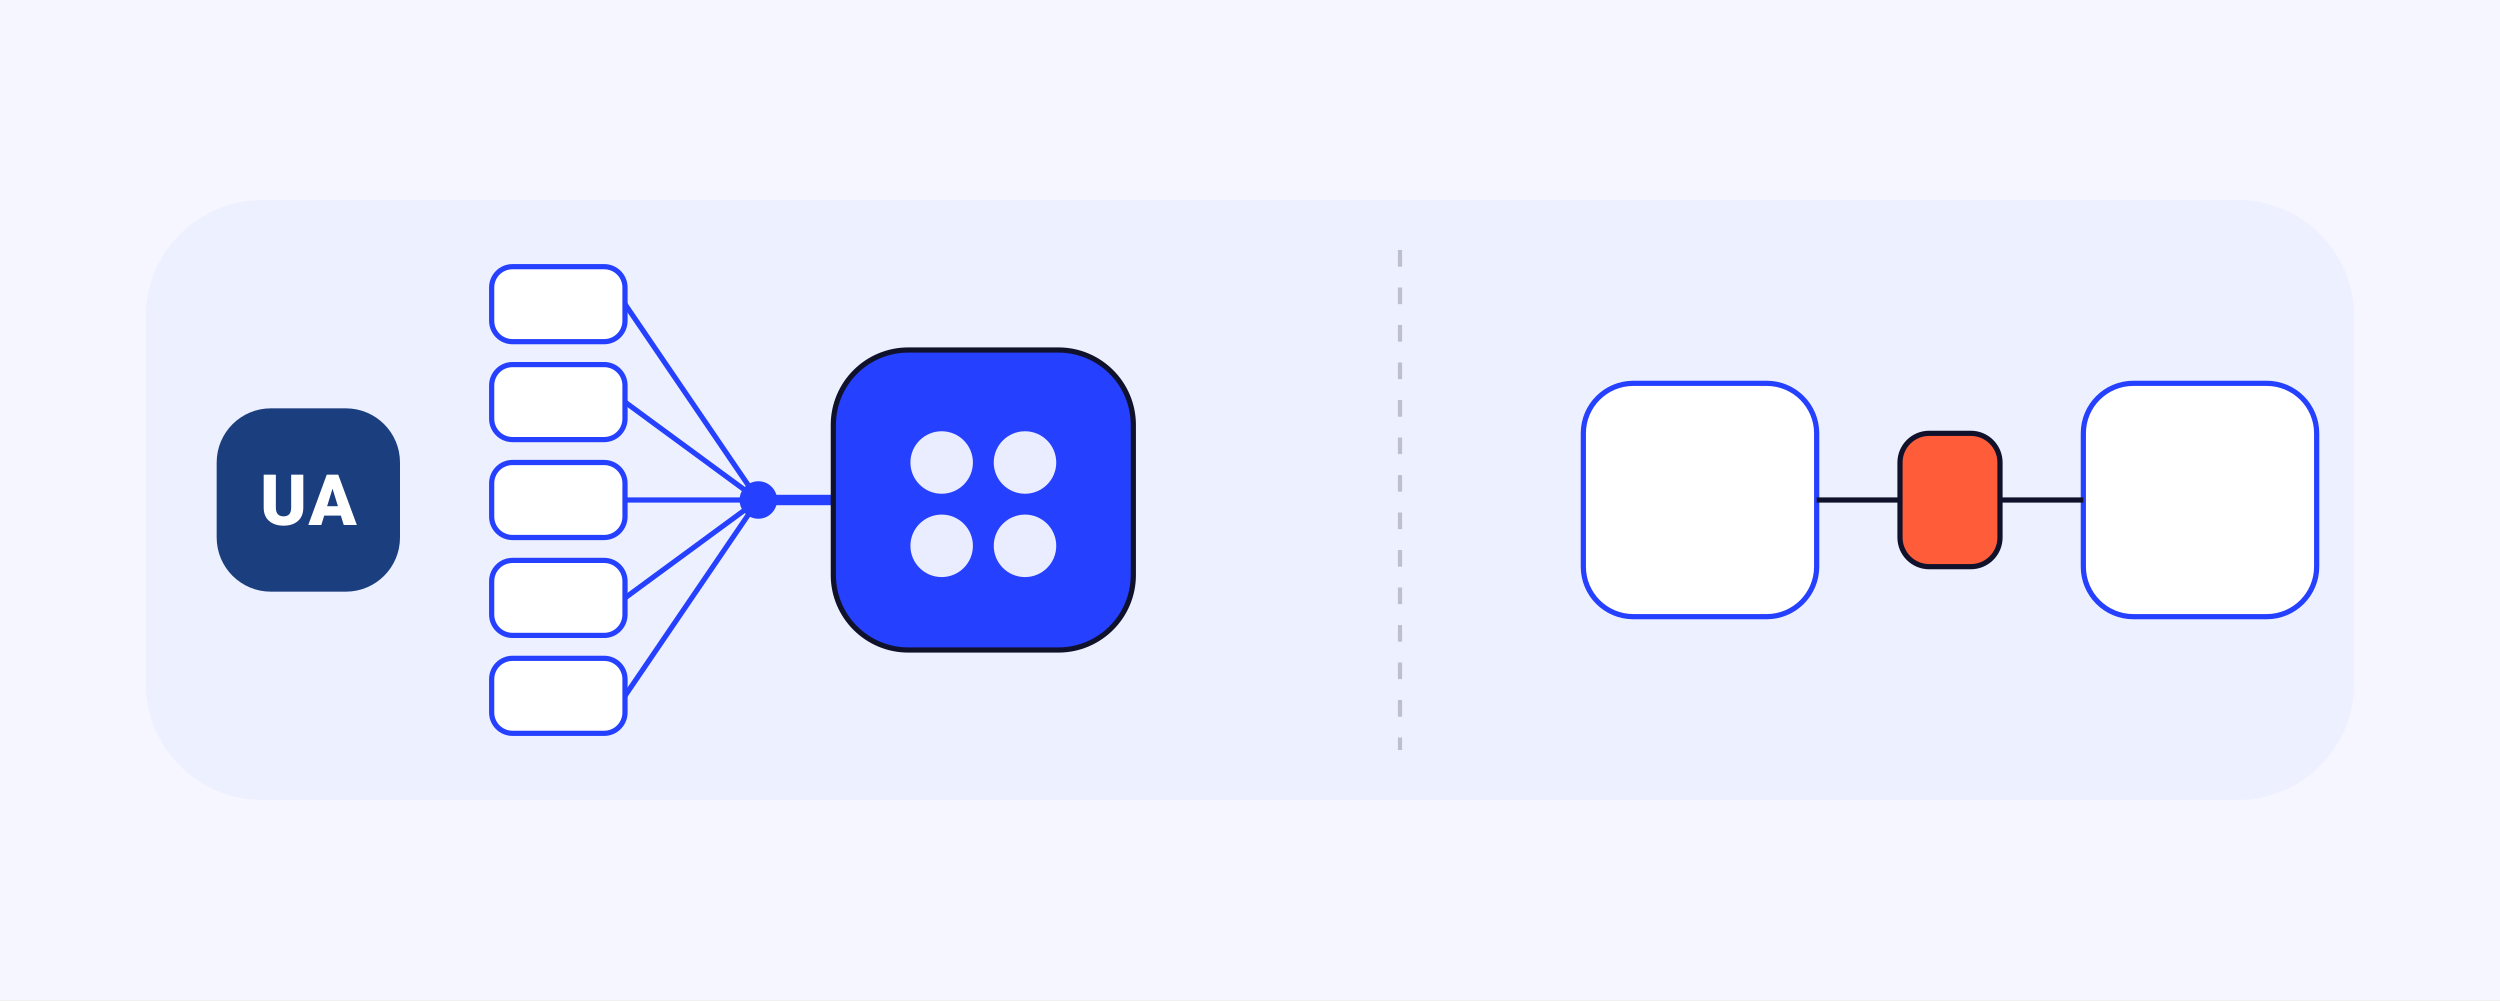
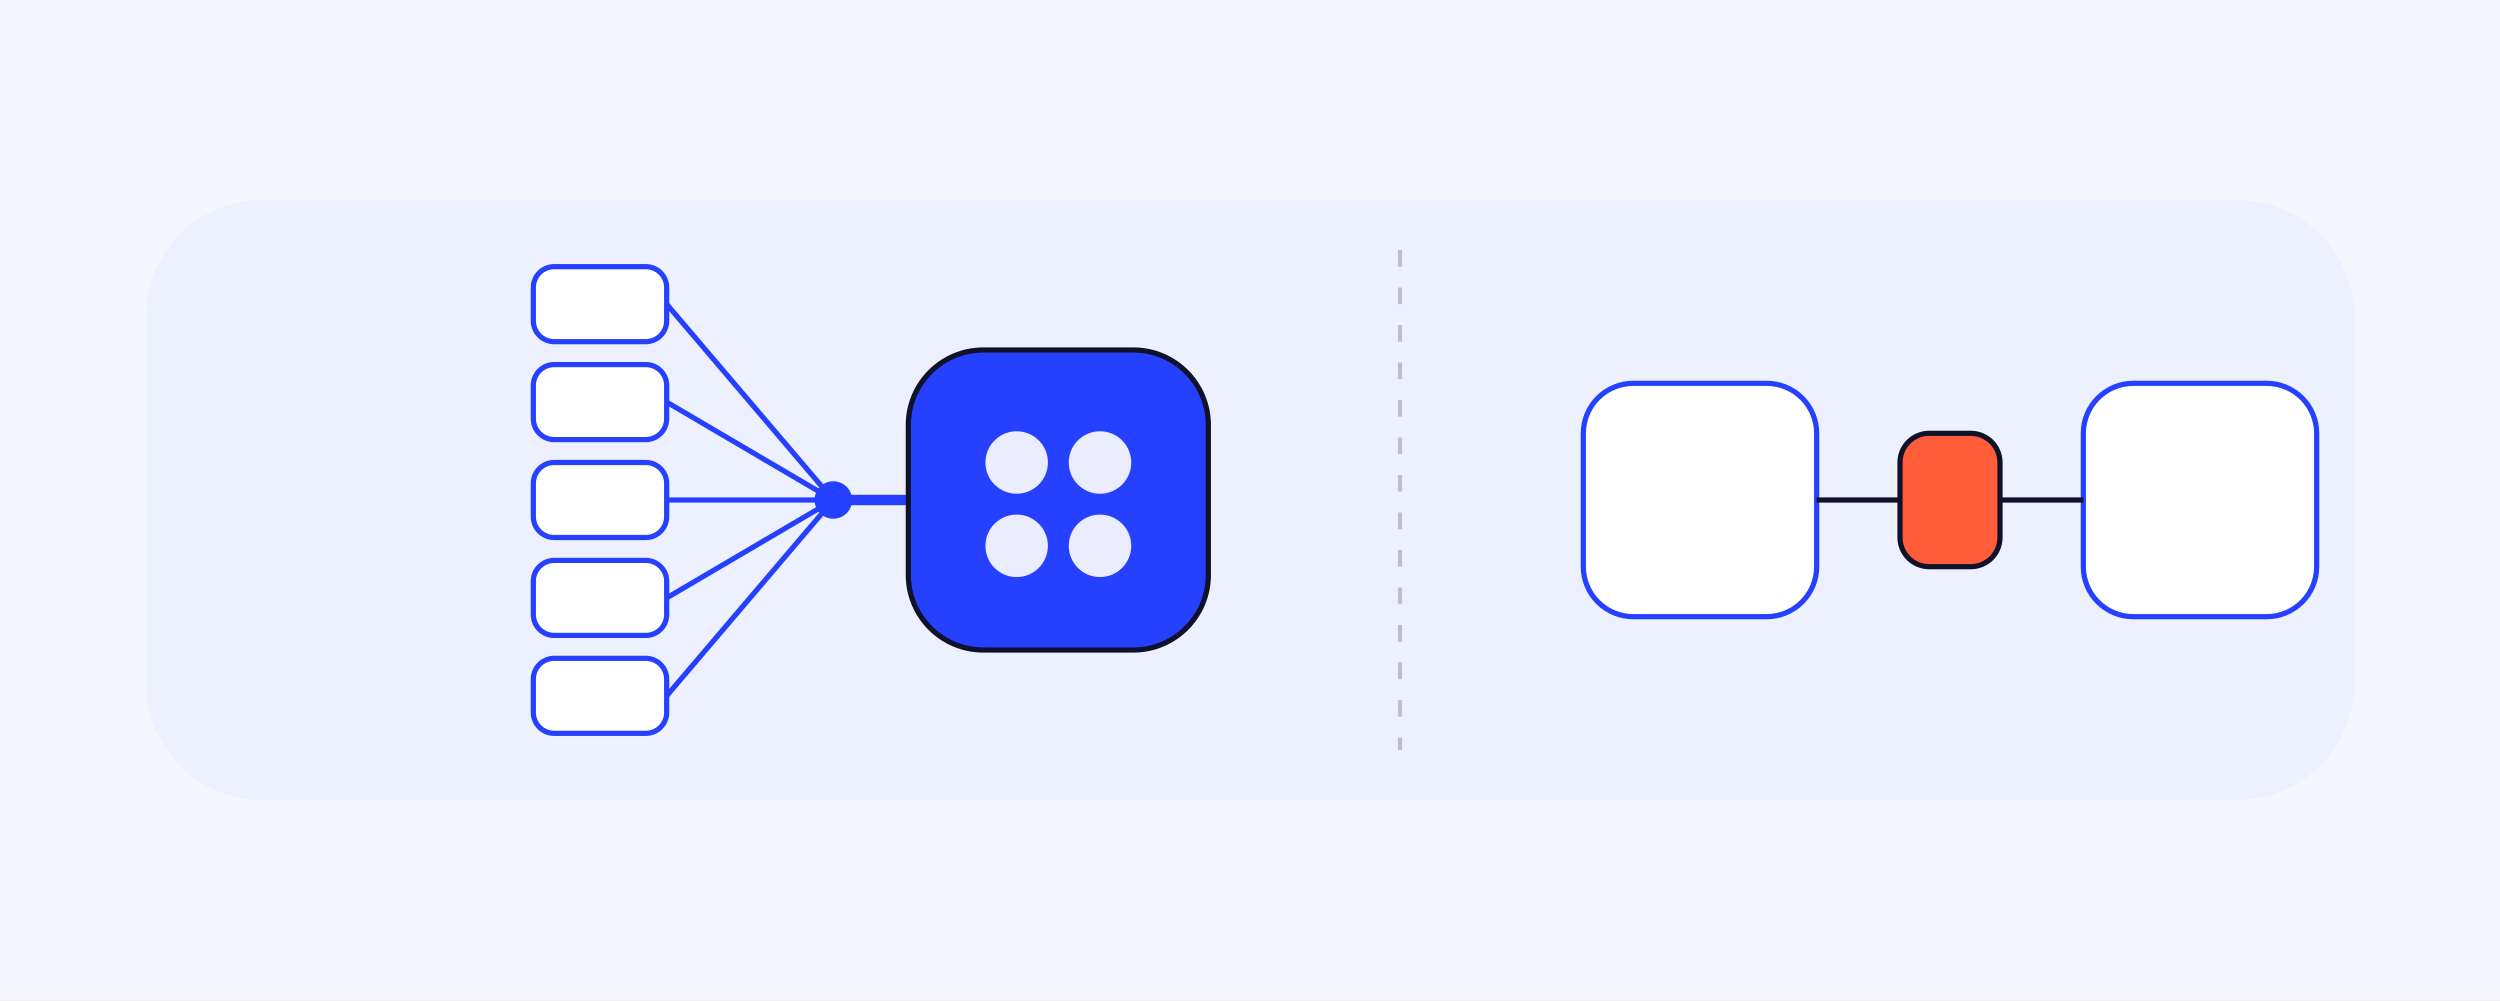
<svg xmlns="http://www.w3.org/2000/svg" viewBox="0 0 1200 480" width="1200" height="480" role="img" aria-label="Five accounts pooling into one for free, beside a paid bridge between two accounts">
  <rect width="1200" height="480" fill="#F5F6FF" />
  <rect x="70" y="96" width="1060" height="288" rx="56" fill="#E7EAFF" opacity="0.52" />
-   <rect x="104" y="196" width="88" height="88" rx="26" fill="#1A3E7E" />
-   <text x="148" y="252" text-anchor="middle" font-family="system-ui, -apple-system, 'Segoe UI', Roboto, sans-serif" font-size="34" font-weight="800" letter-spacing="1" fill="#FFFFFF">UA</text>
  <g stroke="#2540FF" stroke-width="2.5" fill="none">
-     <path d="M300 146 L364 240" />
-     <path d="M300 193 L364 240" />
-     <path d="M300 240 H364" />
-     <path d="M300 287 L364 240" />
-     <path d="M300 334 L364 240" />
-     <path d="M364 240 H400" stroke-width="5" />
+     <path d="M320 146 L400 240" />
+     <path d="M320 193 L400 240" />
+     <path d="M320 240 H400" />
+     <path d="M320 287 L400 240" />
+     <path d="M320 334 L400 240" />
+     <path d="M400 240 H436" stroke-width="5" />
  </g>
-   <circle cx="364" cy="240" r="9" fill="#2540FF" />
+   <circle cx="400" cy="240" r="9" fill="#2540FF" />
  <g fill="#FFFFFF" stroke="#2540FF" stroke-width="2.5">
-     <rect x="236" y="128" width="64" height="36" rx="10" />
-     <rect x="236" y="175" width="64" height="36" rx="10" />
-     <rect x="236" y="222" width="64" height="36" rx="10" />
-     <rect x="236" y="269" width="64" height="36" rx="10" />
-     <rect x="236" y="316" width="64" height="36" rx="10" />
+     <rect x="256" y="128" width="64" height="36" rx="10" />
+     <rect x="256" y="175" width="64" height="36" rx="10" />
+     <rect x="256" y="222" width="64" height="36" rx="10" />
+     <rect x="256" y="269" width="64" height="36" rx="10" />
+     <rect x="256" y="316" width="64" height="36" rx="10" />
  </g>
-   <rect x="400" y="168" width="144" height="144" rx="36" fill="#2540FF" stroke="#10122B" stroke-width="2.5" />
+   <rect x="436" y="168" width="144" height="144" rx="36" fill="#2540FF" stroke="#10122B" stroke-width="2.5" />
  <g fill="#FFFFFF" opacity="0.9">
-     <circle cx="452" cy="222" r="15" />
-     <circle cx="492" cy="222" r="15" />
-     <circle cx="452" cy="262" r="15" />
-     <circle cx="492" cy="262" r="15" />
+     <circle cx="488" cy="222" r="15" />
+     <circle cx="528" cy="222" r="15" />
+     <circle cx="488" cy="262" r="15" />
+     <circle cx="528" cy="262" r="15" />
  </g>
  <line x1="672" y1="120" x2="672" y2="360" stroke="#10122B" stroke-width="2" stroke-dasharray="8 10" opacity="0.22" />
  <g fill="#FFFFFF" stroke="#2540FF" stroke-width="2.5">
    <rect x="760" y="184" width="112" height="112" rx="24" />
    <rect x="1000" y="184" width="112" height="112" rx="24" />
  </g>
  <line x1="872" y1="240" x2="1000" y2="240" stroke="#10122B" stroke-width="2.5" />
  <rect x="912" y="208" width="48" height="64" rx="14" fill="#FF5C3A" stroke="#10122B" stroke-width="2.5" />
</svg>
